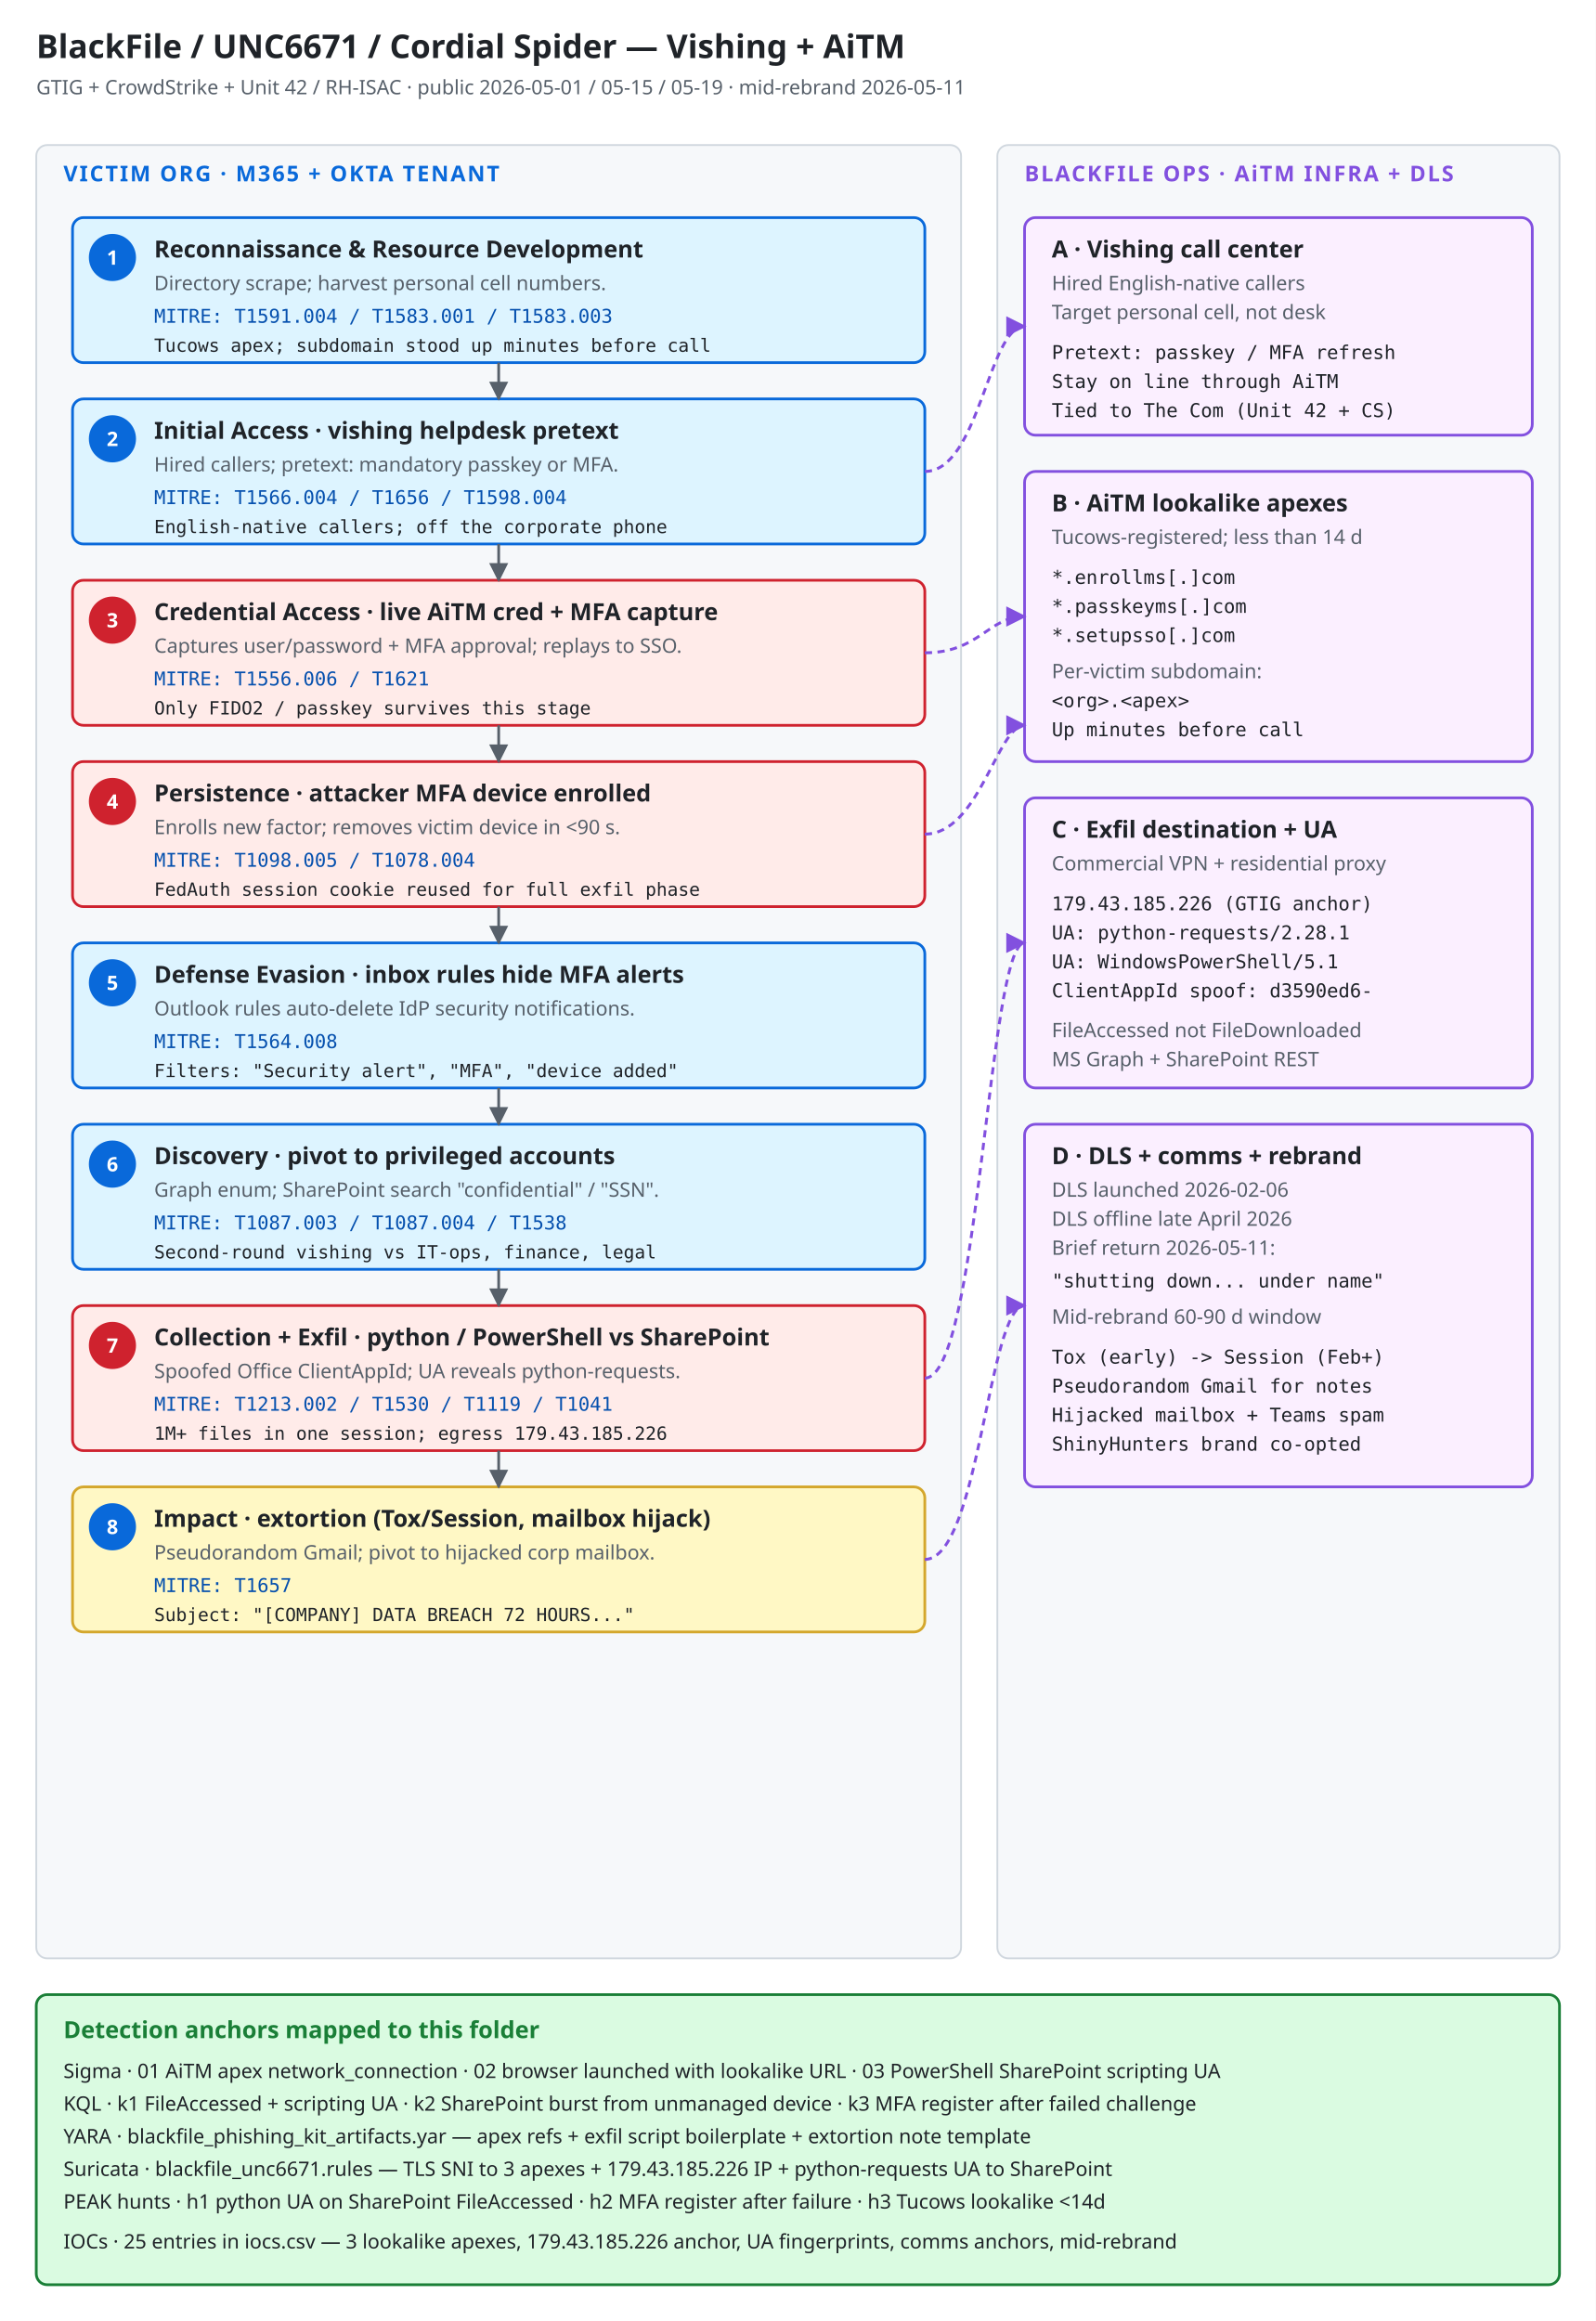
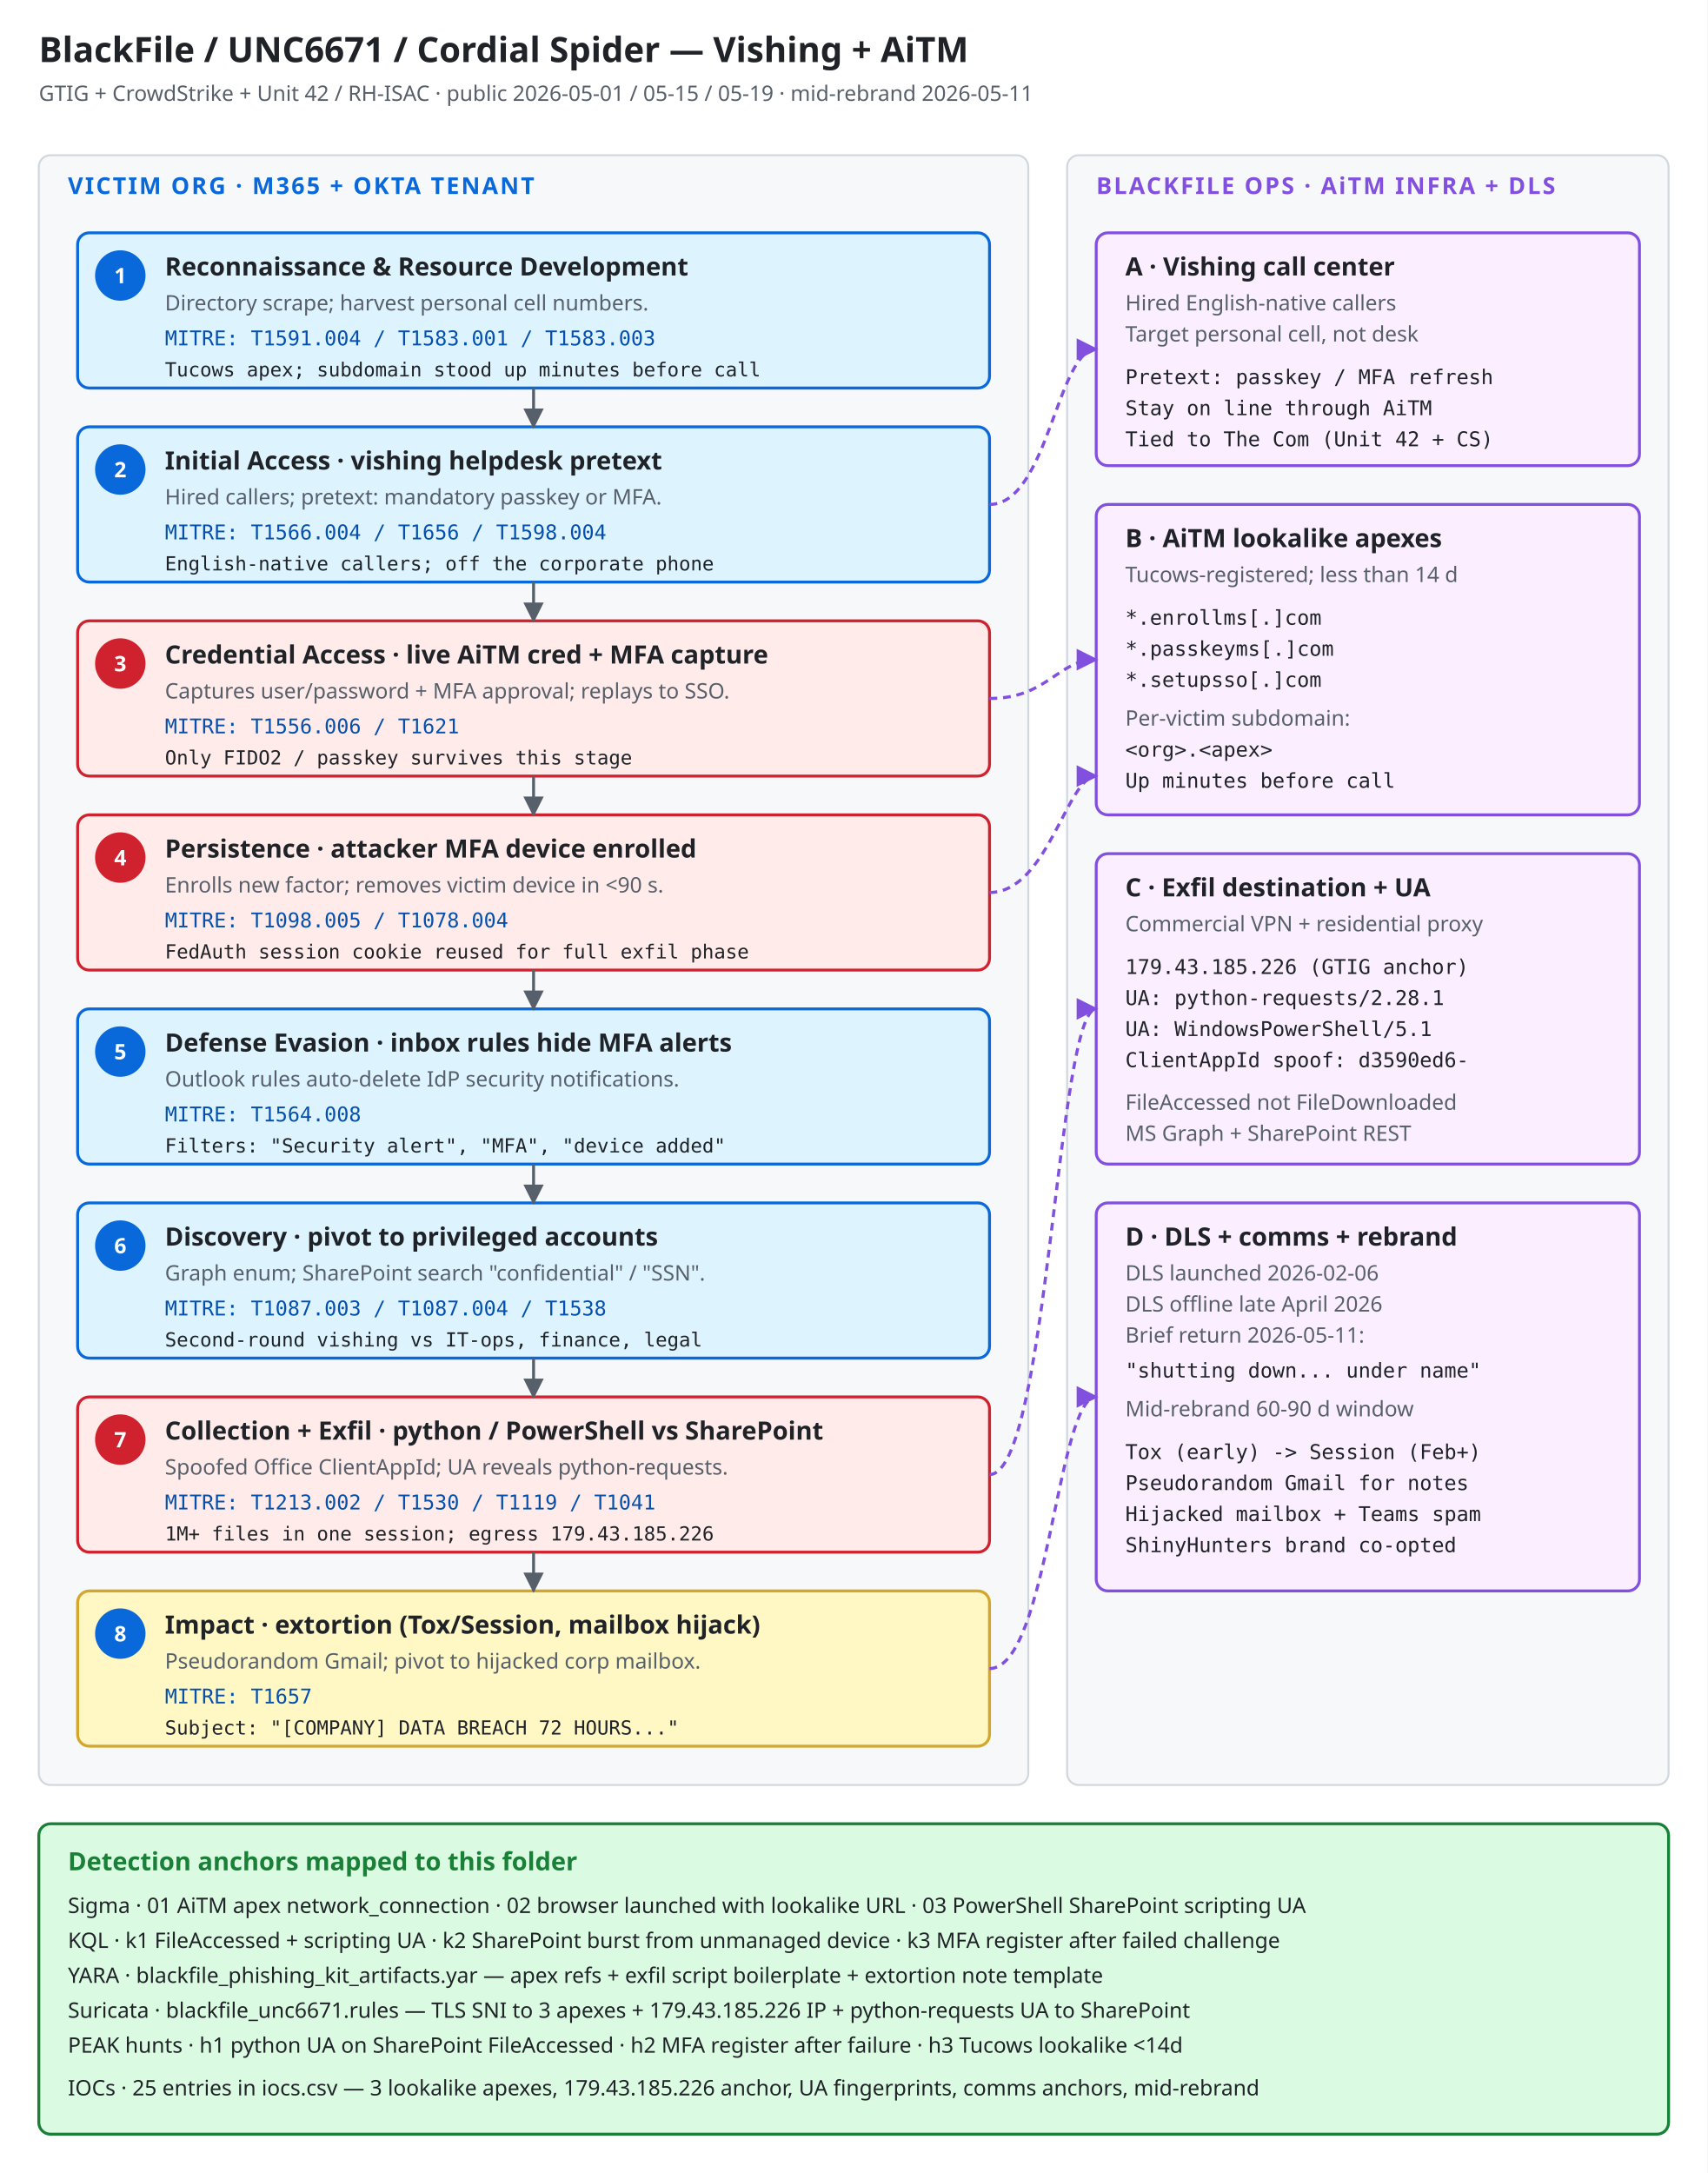
- <svg xmlns="http://www.w3.org/2000/svg" viewBox="0 0 880 1280" role="img" aria-labelledby="t d" font-family="sans-serif">
+ <svg xmlns="http://www.w3.org/2000/svg" viewBox="0 0 880 1120" role="img" aria-labelledby="t d" font-family="sans-serif">
  <defs>
    <style>
      .bg     { fill:#ffffff; }
      .lane   { fill:#f6f8fa; stroke:#d0d7de; stroke-width:1; }
      .laneL  { fill:#0969da; font-weight:700; font-size:12px; letter-spacing:1px; }
      .laneR  { fill:#8250df; font-weight:700; font-size:12px; letter-spacing:1px; }
      .stage  { fill:#ddf4ff; stroke:#0969da; stroke-width:1.5; }
      .stageR { fill:#fff8c5; stroke:#d4a72c; stroke-width:1.5; }
      .stageK { fill:#ffebe9; stroke:#cf222e; stroke-width:1.5; }
      .badge  { fill:#0969da; }
      .badgeK { fill:#cf222e; }
      .badgeT { fill:#ffffff; font-size:11px; font-weight:700; text-anchor:middle; }
      .stageT { fill:#1f2328; font-size:13px; font-weight:700; }
      .stageS { fill:#57606a; font-size:11px; }
      .mitre  { fill:#0550ae; font-size:10.5px; font-family:ui-monospace,"SFMono-Regular",Consolas,monospace; }
      .ioc    { fill:#1f2328; font-size:10px; font-family:ui-monospace,"SFMono-Regular",Consolas,monospace; }
      .arrow  { fill:none; stroke:#57606a; stroke-width:1.5; }
      .arrowC { fill:none; stroke:#8250df; stroke-width:1.6; stroke-dasharray:4,3; }
      .head   { fill:#1f2328; font-size:18px; font-weight:700; }
      .meta   { fill:#57606a; font-size:11px; }
      .anchor { fill:#dafbe1; stroke:#1a7f37; stroke-width:1.5; }
      .anchorT{ fill:#1a7f37; font-size:13px; font-weight:700; }
      .anchorL{ fill:#1f2328; font-size:11px; }
      .C2box  { fill:#fbefff; stroke:#8250df; stroke-width:1.5; }
      .C2T    { fill:#1f2328; font-size:13px; font-weight:700; }
      .C2L    { fill:#1f2328; font-size:10.5px; font-family:ui-monospace,"SFMono-Regular",Consolas,monospace; }
      .C2S    { fill:#57606a; font-size:11px; }

      @media (prefers-color-scheme: dark) {
        .bg     { fill:#0d1117; }
        .lane   { fill:#161b22; stroke:#30363d; }
        .laneL  { fill:#58a6ff; }
        .laneR  { fill:#c297ff; }
        .stage  { fill:#0c2d6b; stroke:#58a6ff; }
        .stageR { fill:#473a0a; stroke:#d29922; }
        .stageK { fill:#5a1a1a; stroke:#f85149; }
        .badge  { fill:#58a6ff; }
        .badgeK { fill:#f85149; }
        .badgeT { fill:#0d1117; }
        .stageT { fill:#f0f6fc; }
        .stageS { fill:#8b949e; }
        .mitre  { fill:#a5d6ff; }
        .ioc    { fill:#f0f6fc; }
        .arrow  { stroke:#8b949e; }
        .arrowC { stroke:#c297ff; }
        .head   { fill:#f0f6fc; }
        .meta   { fill:#8b949e; }
        .anchor { fill:#0f2e1b; stroke:#3fb950; }
        .anchorT{ fill:#3fb950; }
        .anchorL{ fill:#f0f6fc; }
        .C2box  { fill:#2b1640; stroke:#c297ff; }
        .C2T    { fill:#f0f6fc; }
        .C2L    { fill:#f0f6fc; }
        .C2S    { fill:#8b949e; }
      }
    </style>
    <marker id="m" viewBox="0 0 10 10" refX="9" refY="5" markerWidth="7" markerHeight="7" orient="auto-start-reverse">
      <path d="M0,0 L10,5 L0,10 Z" fill="#57606a" />
    </marker>
    <marker id="mc" viewBox="0 0 10 10" refX="9" refY="5" markerWidth="7" markerHeight="7" orient="auto-start-reverse">
      <path d="M0,0 L10,5 L0,10 Z" fill="#8250df" />
    </marker>
  </defs>
-   <rect class="bg" width="880" height="1280" />
+   <rect class="bg" width="880" height="1120" />
  <text class="head" x="20" y="32">BlackFile / UNC6671 / Cordial Spider — Vishing + AiTM</text>
  <text class="meta" x="20" y="52">GTIG + CrowdStrike + Unit 42 / RH-ISAC · public 2026-05-01 / 05-15 / 05-19 · mid-rebrand 2026-05-11</text>
-   <rect class="lane" x="20" y="80" width="510" height="1000" rx="6" />
-   <rect class="lane" x="550" y="80" width="310" height="1000" rx="6" />
+   <rect class="lane" x="20" y="80" width="510" height="840" rx="6" />
+   <rect class="lane" x="550" y="80" width="310" height="840" rx="6" />
  <text class="laneL" x="35" y="100">VICTIM ORG · M365 + OKTA TENANT</text>
  <text class="laneR" x="565" y="100">BLACKFILE OPS · AiTM INFRA + DLS</text>
  <rect class="stage" x="40" y="120" width="470" height="80" rx="6" />
  <circle class="badge" cx="62" cy="142" r="13" />
  <text class="badgeT" x="62" y="146">1</text>
  <text class="stageT" x="85" y="142">Reconnaissance &amp; Resource Development</text>
  <text class="stageS" x="85" y="160">Directory scrape; harvest personal cell numbers.</text>
  <text class="mitre" x="85" y="178">MITRE: T1591.004 / T1583.001 / T1583.003</text>
  <text class="ioc" x="85" y="194">Tucows apex; subdomain stood up minutes before call</text>
  <rect class="stage" x="40" y="220" width="470" height="80" rx="6" />
  <circle class="badge" cx="62" cy="242" r="13" />
  <text class="badgeT" x="62" y="246">2</text>
  <text class="stageT" x="85" y="242">Initial Access · vishing helpdesk pretext</text>
  <text class="stageS" x="85" y="260">Hired callers; pretext: mandatory passkey or MFA.</text>
  <text class="mitre" x="85" y="278">MITRE: T1566.004 / T1656 / T1598.004</text>
  <text class="ioc" x="85" y="294">English-native callers; off the corporate phone</text>
  <rect class="stageK" x="40" y="320" width="470" height="80" rx="6" />
  <circle class="badgeK" cx="62" cy="342" r="13" />
  <text class="badgeT" x="62" y="346">3</text>
  <text class="stageT" x="85" y="342">Credential Access · live AiTM cred + MFA capture</text>
  <text class="stageS" x="85" y="360">Captures user/password + MFA approval; replays to SSO.</text>
  <text class="mitre" x="85" y="378">MITRE: T1556.006 / T1621</text>
  <text class="ioc" x="85" y="394">Only FIDO2 / passkey survives this stage</text>
  <rect class="stageK" x="40" y="420" width="470" height="80" rx="6" />
  <circle class="badgeK" cx="62" cy="442" r="13" />
  <text class="badgeT" x="62" y="446">4</text>
  <text class="stageT" x="85" y="442">Persistence · attacker MFA device enrolled</text>
  <text class="stageS" x="85" y="460">Enrolls new factor; removes victim device in &lt;90 s.</text>
  <text class="mitre" x="85" y="478">MITRE: T1098.005 / T1078.004</text>
  <text class="ioc" x="85" y="494">FedAuth session cookie reused for full exfil phase</text>
  <rect class="stage" x="40" y="520" width="470" height="80" rx="6" />
  <circle class="badge" cx="62" cy="542" r="13" />
  <text class="badgeT" x="62" y="546">5</text>
  <text class="stageT" x="85" y="542">Defense Evasion · inbox rules hide MFA alerts</text>
  <text class="stageS" x="85" y="560">Outlook rules auto-delete IdP security notifications.</text>
  <text class="mitre" x="85" y="578">MITRE: T1564.008</text>
  <text class="ioc" x="85" y="594">Filters: "Security alert", "MFA", "device added"</text>
  <rect class="stage" x="40" y="620" width="470" height="80" rx="6" />
  <circle class="badge" cx="62" cy="642" r="13" />
  <text class="badgeT" x="62" y="646">6</text>
  <text class="stageT" x="85" y="642">Discovery · pivot to privileged accounts</text>
  <text class="stageS" x="85" y="660">Graph enum; SharePoint search "confidential" / "SSN".</text>
  <text class="mitre" x="85" y="678">MITRE: T1087.003 / T1087.004 / T1538</text>
  <text class="ioc" x="85" y="694">Second-round vishing vs IT-ops, finance, legal</text>
  <rect class="stageK" x="40" y="720" width="470" height="80" rx="6" />
  <circle class="badgeK" cx="62" cy="742" r="13" />
  <text class="badgeT" x="62" y="746">7</text>
  <text class="stageT" x="85" y="742">Collection + Exfil · python / PowerShell vs SharePoint</text>
  <text class="stageS" x="85" y="760">Spoofed Office ClientAppId; UA reveals python-requests.</text>
  <text class="mitre" x="85" y="778">MITRE: T1213.002 / T1530 / T1119 / T1041</text>
  <text class="ioc" x="85" y="794">1M+ files in one session; egress 179.43.185.226</text>
  <rect class="stageR" x="40" y="820" width="470" height="80" rx="6" />
  <circle class="badge" cx="62" cy="842" r="13" />
  <text class="badgeT" x="62" y="846">8</text>
  <text class="stageT" x="85" y="842">Impact · extortion (Tox/Session, mailbox hijack)</text>
  <text class="stageS" x="85" y="860">Pseudorandom Gmail; pivot to hijacked corp mailbox.</text>
  <text class="mitre" x="85" y="878">MITRE: T1657</text>
  <text class="ioc" x="85" y="894">Subject: "[COMPANY] DATA BREACH 72 HOURS..."</text>
  <rect class="C2box" x="565" y="120" width="280" height="120" rx="6" />
  <text class="C2T" x="580" y="142">A · Vishing call center</text>
  <text class="C2S" x="580" y="160">Hired English-native callers</text>
  <text class="C2S" x="580" y="176">Target personal cell, not desk</text>
  <text class="C2L" x="580" y="198">Pretext: passkey / MFA refresh</text>
  <text class="C2L" x="580" y="214">Stay on line through AiTM</text>
  <text class="C2L" x="580" y="230">Tied to The Com (Unit 42 + CS)</text>
  <rect class="C2box" x="565" y="260" width="280" height="160" rx="6" />
  <text class="C2T" x="580" y="282">B · AiTM lookalike apexes</text>
  <text class="C2S" x="580" y="300">Tucows-registered; less than 14 d</text>
  <text class="C2L" x="580" y="322">*.enrollms[.]com</text>
  <text class="C2L" x="580" y="338">*.passkeyms[.]com</text>
  <text class="C2L" x="580" y="354">*.setupsso[.]com</text>
  <text class="C2S" x="580" y="374">Per-victim subdomain:</text>
  <text class="C2L" x="580" y="390">&lt;org&gt;.&lt;apex&gt;</text>
  <text class="C2L" x="580" y="406">Up minutes before call</text>
  <rect class="C2box" x="565" y="440" width="280" height="160" rx="6" />
  <text class="C2T" x="580" y="462">C · Exfil destination + UA</text>
  <text class="C2S" x="580" y="480">Commercial VPN + residential proxy</text>
  <text class="C2L" x="580" y="502">179.43.185.226 (GTIG anchor)</text>
  <text class="C2L" x="580" y="518">UA: python-requests/2.28.1</text>
  <text class="C2L" x="580" y="534">UA: WindowsPowerShell/5.1</text>
  <text class="C2L" x="580" y="550">ClientAppId spoof: d3590ed6-</text>
  <text class="C2S" x="580" y="572">FileAccessed not FileDownloaded</text>
  <text class="C2S" x="580" y="588">MS Graph + SharePoint REST</text>
  <rect class="C2box" x="565" y="620" width="280" height="200" rx="6" />
  <text class="C2T" x="580" y="642">D · DLS + comms + rebrand</text>
  <text class="C2S" x="580" y="660">DLS launched 2026-02-06</text>
  <text class="C2S" x="580" y="676">DLS offline late April 2026</text>
  <text class="C2S" x="580" y="692">Brief return 2026-05-11:</text>
  <text class="C2L" x="580" y="710">"shutting down... under name"</text>
  <text class="C2S" x="580" y="730">Mid-rebrand 60-90 d window</text>
  <text class="C2L" x="580" y="752">Tox (early) -&gt; Session (Feb+)</text>
  <text class="C2L" x="580" y="768">Pseudorandom Gmail for notes</text>
  <text class="C2L" x="580" y="784">Hijacked mailbox + Teams spam</text>
  <text class="C2L" x="580" y="800">ShinyHunters brand co-opted</text>
  <path class="arrowC" d="M510,260 C540,260 545,180 565,180" marker-end="url(#mc)" />
  <path class="arrowC" d="M510,360 C540,360 545,340 565,340" marker-end="url(#mc)" />
  <path class="arrowC" d="M510,460 C540,460 550,400 565,400" marker-end="url(#mc)" />
  <path class="arrowC" d="M510,760 C540,760 545,520 565,520" marker-end="url(#mc)" />
  <path class="arrowC" d="M510,860 C540,860 545,720 565,720" marker-end="url(#mc)" />
  <path class="arrow" d="M275,200 L275,220" marker-end="url(#m)" />
  <path class="arrow" d="M275,300 L275,320" marker-end="url(#m)" />
  <path class="arrow" d="M275,400 L275,420" marker-end="url(#m)" />
  <path class="arrow" d="M275,500 L275,520" marker-end="url(#m)" />
  <path class="arrow" d="M275,600 L275,620" marker-end="url(#m)" />
  <path class="arrow" d="M275,700 L275,720" marker-end="url(#m)" />
  <path class="arrow" d="M275,800 L275,820" marker-end="url(#m)" />
-   <rect class="anchor" x="20" y="1100" width="840" height="160" rx="6" />
-   <text class="anchorT" x="35" y="1124">Detection anchors mapped to this folder</text>
-   <text class="anchorL" x="35" y="1146">Sigma · 01 AiTM apex network_connection · 02 browser launched with lookalike URL · 03 PowerShell SharePoint scripting UA</text>
-   <text class="anchorL" x="35" y="1164">KQL · k1 FileAccessed + scripting UA · k2 SharePoint burst from unmanaged device · k3 MFA register after failed challenge</text>
-   <text class="anchorL" x="35" y="1182">YARA · blackfile_phishing_kit_artifacts.yar — apex refs + exfil script boilerplate + extortion note template</text>
-   <text class="anchorL" x="35" y="1200">Suricata · blackfile_unc6671.rules — TLS SNI to 3 apexes + 179.43.185.226 IP + python-requests UA to SharePoint</text>
-   <text class="anchorL" x="35" y="1218">PEAK hunts · h1 python UA on SharePoint FileAccessed · h2 MFA register after failure · h3 Tucows lookalike &lt;14d</text>
-   <text class="anchorL" x="35" y="1240">IOCs · 25 entries in iocs.csv — 3 lookalike apexes, 179.43.185.226 anchor, UA fingerprints, comms anchors, mid-rebrand</text>
+   <rect class="anchor" x="20" y="940" width="840" height="160" rx="6" />
+   <text class="anchorT" x="35" y="964">Detection anchors mapped to this folder</text>
+   <text class="anchorL" x="35" y="986">Sigma · 01 AiTM apex network_connection · 02 browser launched with lookalike URL · 03 PowerShell SharePoint scripting UA</text>
+   <text class="anchorL" x="35" y="1004">KQL · k1 FileAccessed + scripting UA · k2 SharePoint burst from unmanaged device · k3 MFA register after failed challenge</text>
+   <text class="anchorL" x="35" y="1022">YARA · blackfile_phishing_kit_artifacts.yar — apex refs + exfil script boilerplate + extortion note template</text>
+   <text class="anchorL" x="35" y="1040">Suricata · blackfile_unc6671.rules — TLS SNI to 3 apexes + 179.43.185.226 IP + python-requests UA to SharePoint</text>
+   <text class="anchorL" x="35" y="1058">PEAK hunts · h1 python UA on SharePoint FileAccessed · h2 MFA register after failure · h3 Tucows lookalike &lt;14d</text>
+   <text class="anchorL" x="35" y="1080">IOCs · 25 entries in iocs.csv — 3 lookalike apexes, 179.43.185.226 anchor, UA fingerprints, comms anchors, mid-rebrand</text>
</svg>
